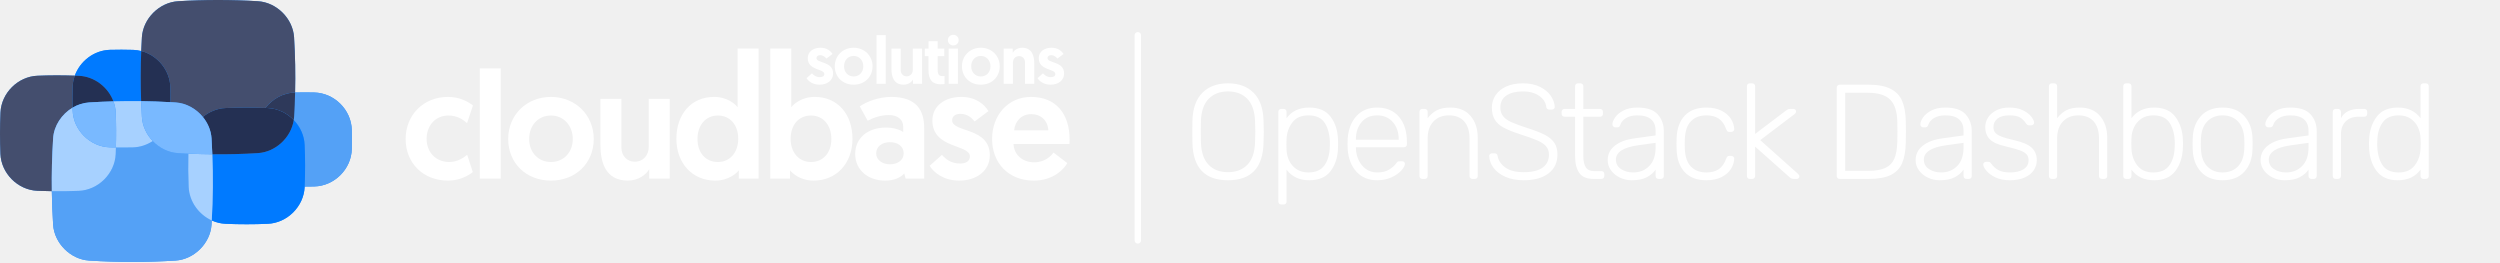
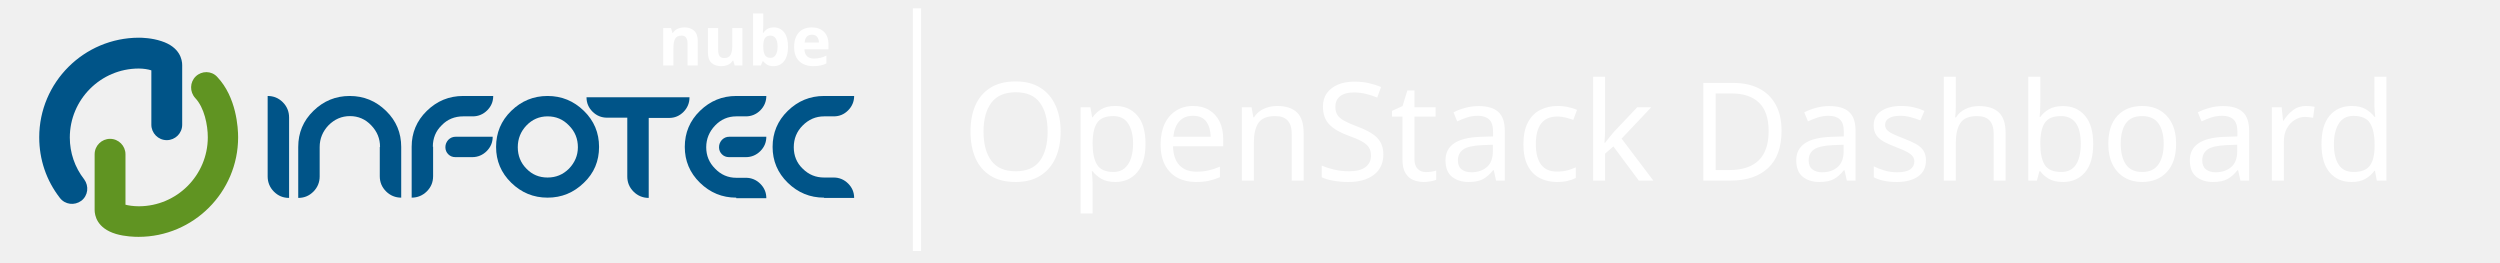
- <svg xmlns="http://www.w3.org/2000/svg" width="390px" height="41px" viewBox="0 0 390 41" version="1.1">
-   <defs />
-   <g id="Page-1" stroke="none" stroke-width="1" fill="none" fill-rule="evenodd">
-     <g id="cloudbase-white-text">
-       <path d="M186.021,22.324 C186.007,21.904 186,21.316 186,20.56 C186,19.804 186.007,19.216 186.021,18.796 C186.077,16.892 186.595,15.45 187.575,14.47 C188.555,13.49 189.885,13 191.565,13 C193.245,13 194.575,13.49 195.555,14.47 C196.535,15.45 197.053,16.892 197.109,18.796 C197.137,19.636 197.151,20.224 197.151,20.56 C197.151,20.896 197.137,21.484 197.109,22.324 C197.011,26.188 195.163,28.12 191.565,28.12 C187.967,28.12 186.119,26.188 186.021,22.324 Z M194.578,25.715 C195.328,24.952 195.73,23.787 195.786,22.219 C195.814,21.379 195.828,20.826 195.828,20.56 C195.828,20.294 195.814,19.741 195.786,18.901 C195.73,17.333 195.324,16.168 194.568,15.405 C193.812,14.641 192.811,14.26 191.565,14.26 C190.319,14.26 189.318,14.641 188.562,15.405 C187.806,16.168 187.4,17.333 187.344,18.901 C187.33,19.321 187.323,19.874 187.323,20.56 C187.323,21.246 187.33,21.799 187.344,22.219 C187.4,23.787 187.802,24.952 188.552,25.715 C189.301,26.479 190.305,26.86 191.565,26.86 C192.825,26.86 193.829,26.479 194.578,25.715 Z M199.547,31.774 C199.463,31.69 199.421,31.578 199.421,31.438 L199.421,17.452 C199.421,17.312 199.463,17.2 199.547,17.116 C199.631,17.032 199.743,16.99 199.883,16.99 L200.24,16.99 C200.38,16.99 200.492,17.032 200.576,17.116 C200.66,17.2 200.702,17.312 200.702,17.452 L200.702,18.439 C201.514,17.333 202.69,16.78 204.23,16.78 C205.742,16.78 206.859,17.259 207.58,18.218 C208.301,19.178 208.682,20.357 208.724,21.757 C208.738,21.897 208.745,22.128 208.745,22.45 C208.745,22.772 208.738,23.003 208.724,23.143 C208.682,24.543 208.301,25.722 207.58,26.681 C206.859,27.641 205.742,28.12 204.23,28.12 C202.704,28.12 201.528,27.567 200.702,26.461 L200.702,31.438 C200.702,31.578 200.66,31.69 200.576,31.774 C200.492,31.858 200.38,31.9 200.24,31.9 L199.883,31.9 C199.743,31.9 199.631,31.858 199.547,31.774 Z M206.593,25.82 C207.118,25.099 207.401,24.172 207.443,23.038 C207.457,22.898 207.464,22.702 207.464,22.45 C207.464,21.148 207.212,20.081 206.708,19.247 C206.204,18.414 205.336,17.998 204.104,17.998 C202.998,17.998 202.165,18.365 201.605,19.101 C201.045,19.836 200.744,20.7 200.702,21.694 L200.681,22.513 L200.702,23.332 C200.716,23.934 200.849,24.504 201.101,25.044 C201.353,25.583 201.731,26.027 202.235,26.377 C202.739,26.727 203.362,26.902 204.104,26.902 C205.238,26.902 206.068,26.542 206.593,25.82 Z M211.625,26.808 C210.813,25.932 210.351,24.76 210.239,23.29 L210.218,22.45 L210.239,21.61 C210.351,20.154 210.809,18.985 211.614,18.103 C212.419,17.221 213.494,16.78 214.838,16.78 C216.294,16.78 217.431,17.263 218.25,18.229 C219.069,19.195 219.479,20.518 219.479,22.198 L219.479,22.513 C219.479,22.653 219.433,22.765 219.342,22.849 C219.251,22.933 219.136,22.975 218.996,22.975 L211.52,22.975 L211.52,23.185 C211.548,23.843 211.698,24.455 211.971,25.023 C212.244,25.59 212.626,26.044 213.116,26.387 C213.606,26.731 214.18,26.902 214.838,26.902 C215.608,26.902 216.234,26.752 216.717,26.451 C217.2,26.149 217.547,25.845 217.757,25.537 C217.883,25.369 217.977,25.264 218.04,25.222 C218.103,25.18 218.219,25.159 218.387,25.159 L218.723,25.159 C218.849,25.159 218.954,25.194 219.038,25.264 C219.122,25.334 219.164,25.425 219.164,25.537 C219.164,25.831 218.978,26.184 218.607,26.598 C218.236,27.011 217.722,27.367 217.064,27.669 C216.406,27.97 215.664,28.12 214.838,28.12 C213.508,28.12 212.437,27.683 211.625,26.808 Z M218.198,21.799 L218.198,21.715 C218.198,20.637 217.893,19.748 217.284,19.048 C216.675,18.348 215.86,17.998 214.838,17.998 C213.816,17.998 213.007,18.348 212.412,19.048 C211.817,19.748 211.52,20.637 211.52,21.715 L211.52,21.799 L218.198,21.799 Z M221.56,27.784 C221.476,27.7 221.434,27.588 221.434,27.448 L221.434,17.452 C221.434,17.312 221.476,17.2 221.56,17.116 C221.644,17.032 221.756,16.99 221.896,16.99 L222.253,16.99 C222.393,16.99 222.505,17.032 222.589,17.116 C222.673,17.2 222.715,17.312 222.715,17.452 L222.715,18.439 C223.135,17.893 223.614,17.48 224.154,17.2 C224.693,16.92 225.389,16.78 226.243,16.78 C227.615,16.78 228.672,17.217 229.414,18.093 C230.156,18.968 230.527,20.098 230.527,21.484 L230.527,27.448 C230.527,27.588 230.485,27.7 230.401,27.784 C230.317,27.868 230.205,27.91 230.065,27.91 L229.708,27.91 C229.568,27.91 229.456,27.868 229.372,27.784 C229.288,27.7 229.246,27.588 229.246,27.448 L229.246,21.589 C229.246,20.455 228.97,19.573 228.417,18.943 C227.863,18.313 227.069,17.998 226.033,17.998 C225.025,17.998 224.22,18.316 223.618,18.953 C223.016,19.591 222.715,20.469 222.715,21.589 L222.715,27.448 C222.715,27.588 222.673,27.7 222.589,27.784 C222.505,27.868 222.393,27.91 222.253,27.91 L221.896,27.91 C221.756,27.91 221.644,27.868 221.56,27.784 Z M234.845,27.584 C234.04,27.227 233.424,26.762 232.997,26.188 C232.57,25.614 232.342,24.998 232.314,24.34 C232.314,24.228 232.356,24.13 232.44,24.046 C232.524,23.962 232.629,23.92 232.755,23.92 L233.175,23.92 C233.427,23.92 233.581,24.06 233.637,24.34 C233.735,25.012 234.12,25.6 234.792,26.104 C235.464,26.608 236.43,26.86 237.69,26.86 C239.02,26.86 240.011,26.619 240.662,26.136 C241.313,25.652 241.638,24.977 241.638,24.109 C241.638,23.577 241.481,23.14 241.166,22.797 C240.851,22.453 240.392,22.153 239.79,21.893 C239.188,21.634 238.278,21.309 237.06,20.917 C235.982,20.567 235.139,20.224 234.53,19.888 C233.921,19.552 233.469,19.139 233.175,18.649 C232.881,18.159 232.734,17.536 232.734,16.78 C232.734,16.066 232.927,15.422 233.312,14.848 C233.697,14.274 234.253,13.823 234.981,13.493 C235.709,13.164 236.577,13 237.585,13 C238.621,13 239.51,13.185 240.252,13.556 C240.994,13.928 241.554,14.396 241.932,14.963 C242.31,15.531 242.513,16.101 242.541,16.675 C242.541,16.787 242.503,16.885 242.426,16.969 C242.349,17.053 242.24,17.095 242.1,17.095 L241.68,17.095 C241.582,17.095 241.484,17.064 241.386,17 C241.288,16.937 241.232,16.829 241.218,16.675 C241.134,15.975 240.76,15.398 240.095,14.943 C239.43,14.487 238.593,14.26 237.585,14.26 C236.507,14.26 235.65,14.47 235.013,14.89 C234.376,15.31 234.057,15.94 234.057,16.78 C234.057,17.326 234.201,17.777 234.488,18.134 C234.775,18.492 235.205,18.799 235.779,19.058 C236.353,19.318 237.2,19.629 238.32,19.993 C239.468,20.357 240.364,20.707 241.008,21.043 C241.652,21.379 242.139,21.785 242.468,22.261 C242.797,22.737 242.961,23.353 242.961,24.109 C242.961,25.369 242.492,26.352 241.554,27.059 C240.616,27.767 239.328,28.12 237.69,28.12 C236.598,28.12 235.65,27.942 234.845,27.584 Z M246.366,26.976 C245.932,26.352 245.715,25.495 245.715,24.403 L245.715,18.208 L244.077,18.208 C243.937,18.208 243.825,18.166 243.741,18.082 C243.657,17.998 243.615,17.886 243.615,17.746 L243.615,17.452 C243.615,17.312 243.657,17.2 243.741,17.116 C243.825,17.032 243.937,16.99 244.077,16.99 L245.715,16.99 L245.715,13.462 C245.715,13.322 245.757,13.21 245.841,13.126 C245.925,13.042 246.037,13 246.177,13 L246.534,13 C246.674,13 246.786,13.042 246.87,13.126 C246.954,13.21 246.996,13.322 246.996,13.462 L246.996,16.99 L249.6,16.99 C249.74,16.99 249.852,17.032 249.936,17.116 C250.02,17.2 250.062,17.312 250.062,17.452 L250.062,17.746 C250.062,17.886 250.02,17.998 249.936,18.082 C249.852,18.166 249.74,18.208 249.6,18.208 L246.996,18.208 L246.996,24.319 C246.996,25.103 247.125,25.694 247.384,26.093 C247.643,26.493 248.074,26.692 248.676,26.692 L249.81,26.692 C249.95,26.692 250.062,26.734 250.146,26.818 C250.23,26.902 250.272,27.014 250.272,27.154 L250.272,27.448 C250.272,27.588 250.23,27.7 250.146,27.784 C250.062,27.868 249.95,27.91 249.81,27.91 L248.571,27.91 C247.535,27.91 246.8,27.599 246.366,26.976 Z M252.689,27.7 C252.115,27.42 251.657,27.042 251.314,26.566 C250.97,26.09 250.799,25.565 250.799,24.991 C250.799,24.067 251.173,23.311 251.923,22.723 C252.672,22.135 253.683,21.757 254.957,21.589 L258.275,21.127 L258.275,20.392 C258.275,19.622 258.041,19.031 257.572,18.617 C257.102,18.204 256.385,17.998 255.419,17.998 C254.705,17.998 254.121,18.138 253.666,18.418 C253.21,18.698 252.92,19.034 252.794,19.426 C252.738,19.594 252.672,19.709 252.595,19.773 C252.518,19.836 252.416,19.867 252.29,19.867 L251.996,19.867 C251.87,19.867 251.762,19.822 251.671,19.73 C251.579,19.639 251.534,19.531 251.534,19.405 C251.534,19.097 251.674,18.737 251.954,18.323 C252.234,17.91 252.668,17.55 253.256,17.242 C253.844,16.934 254.565,16.78 255.419,16.78 C256.917,16.78 257.981,17.137 258.611,17.851 C259.241,18.565 259.556,19.433 259.556,20.455 L259.556,27.448 C259.556,27.588 259.514,27.7 259.43,27.784 C259.346,27.868 259.234,27.91 259.094,27.91 L258.737,27.91 C258.597,27.91 258.485,27.868 258.401,27.784 C258.317,27.7 258.275,27.588 258.275,27.448 L258.275,26.461 C257.967,26.923 257.516,27.315 256.921,27.637 C256.325,27.959 255.538,28.12 254.558,28.12 C253.886,28.12 253.263,27.98 252.689,27.7 Z M257.288,25.894 C257.946,25.222 258.275,24.256 258.275,22.996 L258.275,22.282 L255.566,22.66 C254.418,22.814 253.55,23.08 252.962,23.458 C252.374,23.836 252.08,24.312 252.08,24.886 C252.08,25.53 252.349,26.027 252.888,26.377 C253.428,26.727 254.054,26.902 254.768,26.902 C255.79,26.902 256.63,26.566 257.288,25.894 Z M262.813,26.849 C262.015,26.002 261.595,24.816 261.553,23.29 L261.532,22.45 L261.553,21.61 C261.595,20.084 262.015,18.898 262.813,18.05 C263.611,17.203 264.738,16.78 266.194,16.78 C267.118,16.78 267.906,16.944 268.557,17.273 C269.208,17.603 269.694,18.022 270.016,18.534 C270.338,19.045 270.513,19.573 270.541,20.119 C270.555,20.245 270.513,20.353 270.415,20.445 C270.317,20.536 270.205,20.581 270.079,20.581 L269.785,20.581 C269.645,20.581 269.544,20.55 269.481,20.486 C269.418,20.423 269.351,20.308 269.281,20.14 C269.001,19.37 268.609,18.821 268.105,18.491 C267.601,18.162 266.964,17.998 266.194,17.998 C265.186,17.998 264.385,18.302 263.79,18.912 C263.195,19.521 262.876,20.455 262.834,21.715 L262.813,22.45 L262.834,23.185 C262.876,24.445 263.195,25.379 263.79,25.988 C264.385,26.598 265.186,26.902 266.194,26.902 C266.964,26.902 267.601,26.738 268.105,26.409 C268.609,26.079 269.001,25.53 269.281,24.76 C269.351,24.592 269.418,24.477 269.481,24.413 C269.544,24.35 269.645,24.319 269.785,24.319 L270.079,24.319 C270.205,24.319 270.317,24.364 270.415,24.456 C270.513,24.547 270.555,24.655 270.541,24.781 C270.513,25.327 270.338,25.855 270.016,26.366 C269.694,26.878 269.208,27.297 268.557,27.627 C267.906,27.956 267.118,28.12 266.194,28.12 C264.738,28.12 263.611,27.697 262.813,26.849 Z M272.644,27.784 C272.56,27.7 272.518,27.588 272.518,27.448 L272.518,13.462 C272.518,13.322 272.56,13.21 272.644,13.126 C272.728,13.042 272.84,13 272.98,13 L273.337,13 C273.477,13 273.589,13.042 273.673,13.126 C273.757,13.21 273.799,13.322 273.799,13.462 L273.799,20.896 L278.482,17.347 C278.706,17.179 278.86,17.078 278.944,17.043 C279.028,17.007 279.168,16.99 279.364,16.99 L279.763,16.99 C279.889,16.99 279.99,17.028 280.067,17.105 C280.144,17.183 280.183,17.284 280.183,17.41 C280.183,17.564 280.092,17.704 279.91,17.83 L274.597,21.862 L280.435,27.07 C280.617,27.238 280.708,27.378 280.708,27.49 C280.708,27.616 280.669,27.717 280.592,27.794 C280.515,27.872 280.414,27.91 280.288,27.91 L279.952,27.91 C279.742,27.91 279.588,27.893 279.49,27.858 C279.392,27.822 279.252,27.721 279.07,27.553 L273.799,22.87 L273.799,27.448 C273.799,27.588 273.757,27.7 273.673,27.784 C273.589,27.868 273.477,27.91 273.337,27.91 L272.98,27.91 C272.84,27.91 272.728,27.868 272.644,27.784 Z M286.655,27.784 C286.571,27.7 286.529,27.588 286.529,27.448 L286.529,13.693 C286.529,13.553 286.571,13.438 286.655,13.347 C286.739,13.255 286.851,13.21 286.991,13.21 L291.464,13.21 C292.92,13.21 294.072,13.423 294.919,13.851 C295.766,14.278 296.368,14.904 296.725,15.73 C297.082,16.556 297.274,17.606 297.302,18.88 C297.316,19.3 297.323,19.853 297.323,20.539 C297.323,21.239 297.316,21.799 297.302,22.219 C297.274,23.563 297.082,24.644 296.725,25.463 C296.368,26.283 295.776,26.895 294.95,27.301 C294.124,27.707 292.997,27.91 291.569,27.91 L286.991,27.91 C286.851,27.91 286.739,27.868 286.655,27.784 Z M291.464,26.65 C292.584,26.65 293.466,26.5 294.11,26.198 C294.754,25.897 295.22,25.422 295.507,24.77 C295.794,24.119 295.951,23.234 295.979,22.114 C295.993,21.694 296,21.169 296,20.539 C296,19.923 295.993,19.405 295.979,18.985 C295.951,17.417 295.584,16.273 294.877,15.552 C294.17,14.83 292.997,14.47 291.359,14.47 L287.852,14.47 L287.852,26.65 L291.464,26.65 Z M300.728,27.7 C300.154,27.42 299.695,27.042 299.352,26.566 C299.009,26.09 298.838,25.565 298.838,24.991 C298.838,24.067 299.212,23.311 299.961,22.723 C300.71,22.135 301.722,21.757 302.996,21.589 L306.314,21.127 L306.314,20.392 C306.314,19.622 306.079,19.031 305.61,18.617 C305.141,18.204 304.424,17.998 303.458,17.998 C302.744,17.998 302.159,18.138 301.704,18.418 C301.249,18.698 300.959,19.034 300.833,19.426 C300.777,19.594 300.71,19.709 300.633,19.773 C300.556,19.836 300.455,19.867 300.329,19.867 L300.035,19.867 C299.909,19.867 299.8,19.822 299.709,19.73 C299.618,19.639 299.573,19.531 299.573,19.405 C299.573,19.097 299.713,18.737 299.993,18.323 C300.273,17.91 300.707,17.55 301.295,17.242 C301.883,16.934 302.604,16.78 303.458,16.78 C304.956,16.78 306.02,17.137 306.65,17.851 C307.28,18.565 307.595,19.433 307.595,20.455 L307.595,27.448 C307.595,27.588 307.553,27.7 307.469,27.784 C307.385,27.868 307.273,27.91 307.133,27.91 L306.776,27.91 C306.636,27.91 306.524,27.868 306.44,27.784 C306.356,27.7 306.314,27.588 306.314,27.448 L306.314,26.461 C306.006,26.923 305.554,27.315 304.959,27.637 C304.364,27.959 303.577,28.12 302.597,28.12 C301.925,28.12 301.302,27.98 300.728,27.7 Z M305.327,25.894 C305.985,25.222 306.314,24.256 306.314,22.996 L306.314,22.282 L303.605,22.66 C302.457,22.814 301.589,23.08 301.001,23.458 C300.413,23.836 300.119,24.312 300.119,24.886 C300.119,25.53 300.388,26.027 300.927,26.377 C301.466,26.727 302.093,26.902 302.807,26.902 C303.829,26.902 304.669,26.566 305.327,25.894 Z M311.262,27.658 C310.638,27.35 310.17,27 309.855,26.608 C309.539,26.216 309.382,25.901 309.382,25.663 C309.382,25.537 309.431,25.436 309.529,25.358 C309.627,25.281 309.732,25.243 309.844,25.243 L310.159,25.243 C310.257,25.243 310.337,25.26 310.401,25.296 C310.464,25.331 310.537,25.404 310.621,25.516 C310.929,25.95 311.303,26.289 311.745,26.535 C312.186,26.78 312.791,26.902 313.561,26.902 C314.429,26.902 315.129,26.738 315.661,26.409 C316.193,26.079 316.459,25.607 316.459,24.991 C316.459,24.613 316.351,24.305 316.134,24.067 C315.916,23.829 315.567,23.623 315.084,23.448 C314.6,23.272 313.883,23.073 312.931,22.849 C311.685,22.569 310.835,22.184 310.38,21.694 C309.924,21.204 309.697,20.581 309.697,19.825 C309.697,19.307 309.84,18.817 310.128,18.355 C310.415,17.893 310.841,17.515 311.409,17.221 C311.976,16.927 312.658,16.78 313.456,16.78 C314.296,16.78 315.006,16.923 315.588,17.21 C316.169,17.498 316.602,17.83 316.89,18.208 C317.177,18.586 317.32,18.894 317.32,19.132 C317.32,19.258 317.275,19.359 317.184,19.436 C317.092,19.514 316.984,19.552 316.858,19.552 L316.543,19.552 C316.347,19.552 316.193,19.461 316.081,19.279 C315.801,18.859 315.483,18.541 315.126,18.323 C314.768,18.106 314.212,17.998 313.456,17.998 C312.644,17.998 312.028,18.166 311.608,18.502 C311.188,18.838 310.978,19.279 310.978,19.825 C310.978,20.161 311.062,20.441 311.23,20.665 C311.398,20.889 311.713,21.095 312.175,21.285 C312.637,21.474 313.309,21.666 314.191,21.862 C315.493,22.156 316.41,22.548 316.942,23.038 C317.474,23.528 317.74,24.179 317.74,24.991 C317.74,25.565 317.579,26.09 317.257,26.566 C316.935,27.042 316.459,27.42 315.829,27.7 C315.199,27.98 314.443,28.12 313.561,28.12 C312.651,28.12 311.885,27.966 311.262,27.658 Z M319.758,27.784 C319.674,27.7 319.632,27.588 319.632,27.448 L319.632,13.462 C319.632,13.322 319.674,13.21 319.758,13.126 C319.842,13.042 319.954,13 320.094,13 L320.451,13 C320.591,13 320.703,13.042 320.787,13.126 C320.871,13.21 320.913,13.322 320.913,13.462 L320.913,18.439 C321.333,17.893 321.813,17.48 322.352,17.2 C322.891,16.92 323.587,16.78 324.441,16.78 C325.813,16.78 326.87,17.217 327.612,18.093 C328.354,18.968 328.725,20.098 328.725,21.484 L328.725,27.448 C328.725,27.588 328.683,27.7 328.599,27.784 C328.515,27.868 328.403,27.91 328.263,27.91 L327.906,27.91 C327.766,27.91 327.654,27.868 327.57,27.784 C327.486,27.7 327.444,27.588 327.444,27.448 L327.444,21.589 C327.444,20.455 327.168,19.573 326.615,18.943 C326.062,18.313 325.267,17.998 324.231,17.998 C323.223,17.998 322.418,18.316 321.816,18.953 C321.214,19.591 320.913,20.469 320.913,21.589 L320.913,27.448 C320.913,27.588 320.871,27.7 320.787,27.784 C320.703,27.868 320.591,27.91 320.451,27.91 L320.094,27.91 C319.954,27.91 319.842,27.868 319.758,27.784 Z M332.508,26.461 L332.508,27.448 C332.508,27.588 332.466,27.7 332.382,27.784 C332.298,27.868 332.186,27.91 332.046,27.91 L331.689,27.91 C331.549,27.91 331.437,27.868 331.353,27.784 C331.269,27.7 331.227,27.588 331.227,27.448 L331.227,13.462 C331.227,13.322 331.269,13.21 331.353,13.126 C331.437,13.042 331.549,13 331.689,13 L332.046,13 C332.186,13 332.298,13.042 332.382,13.126 C332.466,13.21 332.508,13.322 332.508,13.462 L332.508,18.439 C333.334,17.333 334.51,16.78 336.036,16.78 C337.548,16.78 338.664,17.273 339.385,18.261 C340.106,19.248 340.488,20.448 340.53,21.862 C340.544,22.002 340.551,22.198 340.551,22.45 C340.551,22.702 340.544,22.898 340.53,23.038 C340.488,24.452 340.106,25.652 339.385,26.64 C338.664,27.627 337.548,28.12 336.036,28.12 C334.496,28.12 333.32,27.567 332.508,26.461 Z M338.398,25.82 C338.923,25.099 339.207,24.172 339.249,23.038 C339.263,22.898 339.27,22.702 339.27,22.45 C339.27,21.148 339.018,20.081 338.514,19.247 C338.01,18.414 337.142,17.998 335.91,17.998 C335.168,17.998 334.545,18.173 334.041,18.523 C333.537,18.873 333.159,19.317 332.907,19.857 C332.655,20.396 332.522,20.966 332.508,21.568 L332.487,22.387 L332.508,23.206 C332.55,24.2 332.851,25.064 333.411,25.799 C333.971,26.535 334.804,26.902 335.91,26.902 C337.044,26.902 337.873,26.542 338.398,25.82 Z M343.336,26.787 C342.53,25.897 342.107,24.746 342.065,23.332 L342.044,22.45 L342.065,21.568 C342.107,20.154 342.53,19.003 343.336,18.113 C344.141,17.224 345.271,16.78 346.727,16.78 C348.183,16.78 349.313,17.224 350.119,18.113 C350.924,19.003 351.347,20.154 351.389,21.568 C351.403,21.708 351.41,22.002 351.41,22.45 C351.41,22.898 351.403,23.192 351.389,23.332 C351.347,24.746 350.924,25.897 350.119,26.787 C349.313,27.676 348.183,28.12 346.727,28.12 C345.271,28.12 344.141,27.676 343.336,26.787 Z M349.132,25.947 C349.741,25.309 350.066,24.403 350.108,23.227 C350.122,23.087 350.129,22.828 350.129,22.45 C350.129,22.072 350.122,21.813 350.108,21.673 C350.066,20.497 349.741,19.591 349.132,18.953 C348.522,18.316 347.721,17.998 346.727,17.998 C345.733,17.998 344.932,18.316 344.323,18.953 C343.713,19.591 343.388,20.497 343.346,21.673 L343.325,22.45 L343.346,23.227 C343.388,24.403 343.713,25.309 344.323,25.947 C344.932,26.584 345.733,26.902 346.727,26.902 C347.721,26.902 348.522,26.584 349.132,25.947 Z M354.541,27.7 C353.967,27.42 353.509,27.042 353.166,26.566 C352.823,26.09 352.651,25.565 352.651,24.991 C352.651,24.067 353.026,23.311 353.775,22.723 C354.524,22.135 355.535,21.757 356.809,21.589 L360.127,21.127 L360.127,20.392 C360.127,19.622 359.893,19.031 359.424,18.617 C358.955,18.204 358.237,17.998 357.271,17.998 C356.557,17.998 355.973,18.138 355.518,18.418 C355.063,18.698 354.772,19.034 354.646,19.426 C354.59,19.594 354.524,19.709 354.447,19.773 C354.37,19.836 354.268,19.867 354.142,19.867 L353.848,19.867 C353.722,19.867 353.614,19.822 353.523,19.73 C353.432,19.639 353.386,19.531 353.386,19.405 C353.386,19.097 353.526,18.737 353.806,18.323 C354.086,17.91 354.52,17.55 355.108,17.242 C355.696,16.934 356.417,16.78 357.271,16.78 C358.769,16.78 359.833,17.137 360.463,17.851 C361.093,18.565 361.408,19.433 361.408,20.455 L361.408,27.448 C361.408,27.588 361.366,27.7 361.282,27.784 C361.198,27.868 361.086,27.91 360.946,27.91 L360.589,27.91 C360.449,27.91 360.337,27.868 360.253,27.784 C360.169,27.7 360.127,27.588 360.127,27.448 L360.127,26.461 C359.819,26.923 359.368,27.315 358.773,27.637 C358.178,27.959 357.39,28.12 356.41,28.12 C355.738,28.12 355.115,27.98 354.541,27.7 Z M359.14,25.894 C359.798,25.222 360.127,24.256 360.127,22.996 L360.127,22.282 L357.418,22.66 C356.27,22.814 355.402,23.08 354.814,23.458 C354.226,23.836 353.932,24.312 353.932,24.886 C353.932,25.53 354.202,26.027 354.741,26.377 C355.28,26.727 355.906,26.902 356.62,26.902 C357.642,26.902 358.482,26.566 359.14,25.894 Z M364.036,27.784 C363.952,27.7 363.91,27.588 363.91,27.448 L363.91,17.473 C363.91,17.333 363.952,17.218 364.036,17.127 C364.12,17.035 364.232,16.99 364.372,16.99 L364.708,16.99 C364.848,16.99 364.963,17.035 365.054,17.127 C365.145,17.218 365.191,17.333 365.191,17.473 L365.191,18.439 C365.695,17.473 366.647,16.99 368.047,16.99 L368.824,16.99 C368.964,16.99 369.076,17.032 369.16,17.116 C369.244,17.2 369.286,17.312 369.286,17.452 L369.286,17.746 C369.286,17.886 369.244,17.998 369.16,18.082 C369.076,18.166 368.964,18.208 368.824,18.208 L367.921,18.208 C367.081,18.208 366.416,18.453 365.926,18.943 C365.436,19.433 365.191,20.098 365.191,20.938 L365.191,27.448 C365.191,27.588 365.145,27.7 365.054,27.784 C364.963,27.868 364.848,27.91 364.708,27.91 L364.372,27.91 C364.232,27.91 364.12,27.868 364.036,27.784 Z M370.727,26.64 C370.005,25.652 369.624,24.452 369.582,23.038 L369.561,22.45 L369.582,21.862 C369.624,20.448 370.005,19.248 370.727,18.261 C371.448,17.273 372.564,16.78 374.076,16.78 C375.602,16.78 376.778,17.333 377.604,18.439 L377.604,13.462 C377.604,13.322 377.646,13.21 377.73,13.126 C377.814,13.042 377.926,13 378.066,13 L378.423,13 C378.563,13 378.675,13.042 378.759,13.126 C378.843,13.21 378.885,13.322 378.885,13.462 L378.885,27.448 C378.885,27.588 378.843,27.7 378.759,27.784 C378.675,27.868 378.563,27.91 378.423,27.91 L378.066,27.91 C377.926,27.91 377.814,27.868 377.73,27.784 C377.646,27.7 377.604,27.588 377.604,27.448 L377.604,26.461 C376.792,27.567 375.616,28.12 374.076,28.12 C372.564,28.12 371.448,27.627 370.727,26.64 Z M376.701,25.799 C377.261,25.064 377.562,24.2 377.604,23.206 C377.618,23.066 377.625,22.793 377.625,22.387 C377.625,21.981 377.618,21.708 377.604,21.568 C377.59,20.966 377.457,20.396 377.205,19.857 C376.953,19.317 376.575,18.873 376.071,18.523 C375.567,18.173 374.944,17.998 374.202,17.998 C373.068,17.998 372.239,18.358 371.714,19.079 C371.188,19.801 370.905,20.728 370.863,21.862 L370.842,22.45 C370.842,23.752 371.094,24.819 371.598,25.652 C372.102,26.486 372.97,26.902 374.202,26.902 C375.308,26.902 376.141,26.535 376.701,25.799 Z" id="OpenStack-Dashboard" fill="#FFFFFF" />
-       <g id="Group">
-         <g id="CBSL-LOGO">
-           <g id="Group-2">
-             <path d="M54.883,20.272 C54.807,17.136 52.171,14.505 49.029,14.429 C48.035,14.405 47.042,14.405 46.049,14.429 C46.045,14.429 46.041,14.43 46.036,14.43 C46.104,11.56 46.053,8.693 45.876,5.82 C45.696,2.897 43.165,0.371 40.237,0.191 C36.079,-0.064 31.933,-0.064 27.775,0.191 C24.847,0.371 22.315,2.897 22.135,5.82 C22.091,6.534 22.058,7.247 22.029,7.961 C21.621,7.855 21.199,7.792 20.768,7.779 C19.561,7.744 18.356,7.742 17.149,7.774 C14.665,7.841 12.483,9.538 11.669,11.802 C9.724,11.733 7.781,11.735 5.836,11.815 C2.795,11.94 0.207,14.516 0.073,17.551 C-0.021,19.706 -0.024,21.858 0.065,24.013 C0.19,27.048 2.771,29.631 5.812,29.764 C6.569,29.797 7.326,29.815 8.083,29.826 C8.108,31.567 8.175,33.309 8.287,35.054 C8.472,37.943 10.996,40.462 13.891,40.647 C18.396,40.934 22.889,40.934 27.394,40.647 C30.289,40.462 32.813,37.943 32.998,35.054 C33.012,34.834 33.023,34.614 33.035,34.394 C33.704,34.698 34.431,34.882 35.187,34.914 C37.383,35.008 39.575,35.008 41.771,34.914 C44.812,34.784 47.395,32.206 47.526,29.17 C47.527,29.149 47.527,29.128 47.528,29.107 C48.028,29.107 48.528,29.101 49.029,29.089 C52.171,29.014 54.807,26.383 54.883,23.246 C54.907,22.255 54.907,21.264 54.883,20.272 L54.883,20.272 Z" id="Shape-Copy" fill="#3C98FC" />
-             <g id="Group">
-               <path d="M17.697,15.811 C19.137,15.771 20.576,15.76 22.016,15.779 C21.919,13.172 21.924,10.568 22.029,7.961 C21.621,7.855 21.199,7.792 20.768,7.779 C19.561,7.744 18.356,7.742 17.149,7.774 C14.665,7.841 12.483,9.538 11.669,11.802 C11.883,11.81 12.096,11.814 12.31,11.823 C14.738,11.93 16.871,13.598 17.697,15.811 L17.697,15.811 Z" id="Shape" fill="#007AFF" />
-               <path d="M8.287,21.576 C8.413,19.6 9.635,17.796 11.321,16.795 C11.299,15.719 11.299,14.643 11.331,13.566 C11.349,12.954 11.468,12.361 11.669,11.802 C9.724,11.733 7.781,11.735 5.836,11.815 C2.795,11.94 0.207,14.516 0.073,17.551 C-0.021,19.706 -0.024,21.858 0.065,24.013 C0.19,27.048 2.771,29.631 5.812,29.764 C6.569,29.797 7.326,29.815 8.083,29.826 C8.044,27.077 8.111,24.329 8.287,21.576 L8.287,21.576 Z" id="Shape" fill="#444E6E" />
-               <path d="M11.321,16.795 C12.1,16.333 12.977,16.041 13.891,15.983 C15.161,15.902 16.429,15.846 17.697,15.811 C16.871,13.598 14.738,11.93 12.31,11.823 C12.096,11.814 11.883,11.81 11.669,11.802 C11.468,12.361 11.349,12.954 11.331,13.566 C11.299,14.643 11.299,15.719 11.321,16.795 L11.321,16.795 Z" id="Shape" fill="#243053" />
-               <path d="M54.883,20.272 C54.807,17.136 52.171,14.505 49.029,14.429 C48.035,14.405 47.042,14.405 46.049,14.429 C46.045,14.429 46.041,14.43 46.036,14.43 C46.006,15.705 45.955,16.981 45.876,18.258 C45.866,18.416 45.849,18.572 45.825,18.727 C46.818,19.758 47.462,21.124 47.526,22.599 C47.619,24.77 47.62,26.937 47.528,29.107 C48.028,29.107 48.528,29.101 49.029,29.089 C52.171,29.014 54.807,26.383 54.883,23.246 C54.907,22.255 54.907,21.264 54.883,20.272 L54.883,20.272 Z" id="Shape" fill="#54A1F6" />
-               <path d="M47.526,22.599 C47.462,21.124 46.818,19.758 45.825,18.727 C45.421,21.443 43.013,23.71 40.247,23.885 C40.244,23.886 40.24,23.886 40.237,23.886 C37.864,24.032 35.495,24.091 33.125,24.071 C33.264,27.513 33.234,30.95 33.035,34.394 C33.704,34.698 34.431,34.882 35.187,34.914 C37.383,35.008 39.575,35.008 41.771,34.914 C44.812,34.784 47.395,32.206 47.526,29.17 C47.527,29.149 47.527,29.128 47.528,29.107 C47.62,26.937 47.619,24.77 47.526,22.599 L47.526,22.599 Z" id="Shape" fill="#007AFF" />
-               <path d="M26.571,13.586 C26.592,14.37 26.593,15.154 26.585,15.938 C26.855,15.953 27.125,15.966 27.394,15.983 C29.06,16.089 30.602,16.97 31.648,18.248 C32.632,17.431 33.866,16.912 35.187,16.855 C37.263,16.766 39.337,16.765 41.412,16.844 C42.489,15.426 44.173,14.479 46.036,14.43 C46.104,11.56 46.053,8.693 45.876,5.82 C45.696,2.897 43.165,0.371 40.237,0.191 C36.079,-0.064 31.933,-0.064 27.775,0.191 C24.847,0.371 22.315,2.897 22.135,5.82 C22.091,6.534 22.058,7.247 22.029,7.961 C24.547,8.612 26.499,10.925 26.571,13.586 L26.571,13.586 Z" id="Shape" fill="#444E6E" />
-               <path d="M22.016,15.778 C23.538,15.798 25.061,15.852 26.585,15.938 C26.593,15.154 26.592,14.37 26.571,13.586 C26.499,10.925 24.547,8.612 22.029,7.961 C21.924,10.568 21.919,13.172 22.016,15.778 L22.016,15.778 Z" id="Shape" fill="#243053" />
-               <path d="M41.412,16.844 C41.532,16.849 41.651,16.85 41.771,16.855 C43.334,16.923 44.775,17.637 45.825,18.727 C45.849,18.572 45.866,18.416 45.876,18.258 C45.955,16.981 46.006,15.705 46.036,14.43 C44.173,14.479 42.489,15.426 41.412,16.844 L41.412,16.844 Z" id="Shape" fill="#2E395A" />
-               <path d="M41.771,16.855 C41.651,16.85 41.532,16.849 41.412,16.844 C39.337,16.765 37.263,16.766 35.187,16.855 C33.866,16.912 32.632,17.431 31.648,18.248 C32.419,19.191 32.92,20.35 32.998,21.576 C33.052,22.408 33.092,23.24 33.125,24.071 C35.495,24.091 37.864,24.032 40.237,23.886 C40.24,23.886 40.244,23.886 40.247,23.885 C43.013,23.71 45.421,21.443 45.825,18.727 C44.775,17.637 43.334,16.923 41.771,16.855 L41.771,16.855 Z" id="Shape" fill="#243053" />
-               <path d="M29.432,29.17 C29.358,27.437 29.344,25.705 29.388,23.972 C28.85,23.948 28.313,23.919 27.775,23.886 C26.263,23.794 24.859,23.075 23.828,22 C22.928,22.596 21.869,22.959 20.747,22.989 C19.859,23.013 18.971,23.012 18.083,22.999 C18.073,23.345 18.064,23.691 18.049,24.036 C17.915,27.072 15.327,29.648 12.286,29.773 C10.884,29.83 9.484,29.845 8.083,29.826 C8.108,31.567 8.175,33.309 8.287,35.054 C8.472,37.943 10.996,40.462 13.891,40.647 C18.396,40.934 22.889,40.934 27.394,40.647 C30.289,40.462 32.813,37.943 32.998,35.054 C33.012,34.834 33.023,34.614 33.035,34.394 C31.014,33.474 29.53,31.451 29.432,29.17 L29.432,29.17 Z" id="Shape" fill="#54A1F6" />
-               <path d="M22.016,15.778 C20.576,15.76 19.137,15.771 17.697,15.811 C17.906,16.37 18.032,16.963 18.057,17.575 C18.132,19.384 18.138,21.191 18.083,22.999 C18.971,23.012 19.859,23.013 20.747,22.989 C21.869,22.959 22.928,22.596 23.828,22 C22.861,20.992 22.222,19.672 22.135,18.258 C22.085,17.431 22.047,16.605 22.016,15.778 L22.016,15.778 Z" id="Shape" fill="#A7D1FF" />
-               <path d="M12.286,29.773 C15.327,29.648 17.915,27.072 18.049,24.036 C18.064,23.691 18.073,23.345 18.083,22.999 C17.765,22.995 17.447,22.994 17.129,22.985 C14.031,22.893 11.409,20.27 11.326,17.177 C11.323,17.05 11.324,16.923 11.321,16.795 C9.635,17.796 8.413,19.6 8.287,21.576 C8.111,24.329 8.044,27.077 8.083,29.826 C9.484,29.845 10.884,29.83 12.286,29.773 L12.286,29.773 Z" id="Shape" fill="#A7D1FF" />
-               <path d="M18.057,17.575 C18.032,16.963 17.906,16.37 17.697,15.811 C16.429,15.847 15.161,15.902 13.891,15.983 C12.977,16.041 12.1,16.333 11.321,16.795 C11.324,16.923 11.323,17.05 11.326,17.177 C11.409,20.27 14.031,22.893 17.129,22.985 C17.447,22.994 17.765,22.995 18.083,22.999 C18.138,21.191 18.132,19.384 18.057,17.575 L18.057,17.575 Z" id="Shape" fill="#79B9FF" />
-               <path d="M33.125,24.071 C31.88,24.06 30.634,24.029 29.388,23.972 C29.344,25.705 29.358,27.437 29.432,29.17 C29.53,31.451 31.014,33.474 33.035,34.394 C33.234,30.95 33.264,27.513 33.125,24.071 L33.125,24.071 Z" id="Shape" fill="#A7D1FF" />
-               <path d="M32.998,21.576 C32.92,20.35 32.419,19.191 31.648,18.248 C30.602,16.97 29.06,16.089 27.394,15.983 C27.125,15.966 26.855,15.953 26.585,15.938 C25.061,15.852 23.538,15.798 22.016,15.779 C22.047,16.605 22.084,17.431 22.135,18.258 C22.222,19.672 22.861,20.992 23.828,22 C24.859,23.075 26.263,23.794 27.775,23.886 C28.313,23.919 28.85,23.948 29.388,23.972 C30.634,24.029 31.88,24.06 33.125,24.071 C33.092,23.24 33.052,22.408 32.998,21.576 L32.998,21.576 Z" id="Shape" fill="#79B9FF" />
-             </g>
-           </g>
-         </g>
-         <g id="Group-3" transform="translate(63.23355, 5.394737)" fill="#FFFFFF">
-           <path d="M9.647,18.761 L10.524,21.448 C9.813,22.019 8.462,22.78 6.66,22.78 C2.797,22.78 0.047,20.069 0.047,16.288 C0.047,12.507 2.868,9.724 6.637,9.724 C8.462,9.724 9.742,10.438 10.548,11.056 L9.623,13.814 C9.078,13.315 8.13,12.625 6.731,12.625 C4.622,12.625 3.318,14.266 3.318,16.264 C3.318,18.38 4.788,19.879 6.85,19.879 C8.106,19.879 9.102,19.212 9.647,18.761 L9.647,18.761 Z" id="Shape" />
-           <polygon id="Shape" points="11.613 5.277 14.884 5.277 14.884 22.471 11.613 22.471" />
-           <path d="M22.706,9.724 C26.498,9.724 29.39,12.53 29.39,16.288 C29.39,20.045 26.593,22.78 22.706,22.78 C18.842,22.78 16.045,20.045 16.045,16.288 C16.045,12.507 18.937,9.724 22.706,9.724 L22.706,9.724 Z M22.706,19.879 C24.673,19.879 26.119,18.404 26.119,16.288 C26.119,14.171 24.673,12.625 22.706,12.625 C20.739,12.625 19.316,14.147 19.316,16.288 C19.316,18.404 20.762,19.879 22.706,19.879 L22.706,19.879 Z" id="Shape" />
-           <path d="M30.432,17.215 L30.432,10.033 L33.703,10.033 L33.703,17.595 C33.703,18.975 34.651,19.831 35.765,19.831 C37.116,19.831 37.969,18.832 37.969,17.5 L37.969,10.033 L41.24,10.033 L41.24,22.471 L38.04,22.471 L38.04,21.02 C37.519,21.876 36.334,22.78 34.722,22.78 C31.19,22.78 30.432,19.854 30.432,17.215 L30.432,17.215 Z" id="Shape" />
-           <path d="M55.105,22.471 L52.024,22.471 L52.024,21.186 C51.692,21.591 50.46,22.78 48.35,22.78 C44.795,22.78 42.283,20.092 42.283,16.264 C42.283,12.411 44.606,9.724 48.161,9.724 C50.294,9.724 51.526,10.913 51.835,11.341 L51.835,2.172 L55.105,2.172 L55.105,22.471 L55.105,22.471 Z M48.753,12.625 C46.857,12.625 45.577,14.124 45.577,16.288 C45.577,18.499 46.904,19.879 48.753,19.879 C50.744,19.879 51.929,18.261 51.929,16.288 C51.929,13.957 50.555,12.625 48.753,12.625 L48.753,12.625 Z" id="Shape" />
-           <path d="M56.93,2.172 L60.2,2.172 L60.2,11.341 C60.509,10.913 61.741,9.724 63.874,9.724 C67.43,9.724 69.752,12.411 69.752,16.264 C69.752,20.092 67.24,22.78 63.685,22.78 C61.575,22.78 60.343,21.591 60.011,21.186 L60.011,22.471 L56.93,22.471 L56.93,2.172 L56.93,2.172 Z M63.282,19.879 C65.131,19.879 66.458,18.499 66.458,16.288 C66.458,14.124 65.178,12.625 63.282,12.625 C61.48,12.625 60.106,13.957 60.106,16.288 C60.106,18.261 61.291,19.879 63.282,19.879 L63.282,19.879 Z" id="Shape" />
-           <path d="M74.99,14.504 C76.246,14.504 77.218,14.884 77.668,15.194 L77.668,14.385 C77.668,13.291 76.862,12.554 75.417,12.554 C74.184,12.554 73.046,12.958 72.122,13.434 L70.89,11.198 C72.004,10.438 73.876,9.724 75.772,9.724 C79.754,9.724 80.939,11.817 80.939,14.599 L80.939,22.471 L78.048,22.471 L77.834,21.662 C77.194,22.352 76.246,22.78 74.824,22.78 C72.312,22.78 70.178,21.234 70.178,18.618 C70.178,16.168 72.098,14.504 74.99,14.504 L74.99,14.504 Z M75.606,20.235 C76.839,20.235 77.739,19.569 77.739,18.523 C77.739,17.429 76.839,16.787 75.583,16.787 C74.326,16.787 73.449,17.5 73.449,18.523 C73.449,19.545 74.374,20.235 75.606,20.235 L75.606,20.235 Z" id="Shape" />
-           <path d="M81.792,20.473 L83.712,18.761 C84.328,19.474 85.158,20.116 86.556,20.116 C87.48,20.116 88.073,19.712 88.073,18.999 C88.073,17.096 82.219,17.833 82.219,13.41 C82.219,11.103 84.186,9.724 86.722,9.724 C89.068,9.724 90.372,10.96 90.965,11.935 L88.808,13.553 C88.429,13.077 87.741,12.364 86.58,12.364 C85.821,12.364 85.3,12.744 85.3,13.362 C85.3,15.336 91.178,14.385 91.178,18.832 C91.178,21.258 89.092,22.78 86.414,22.78 C83.973,22.78 82.456,21.543 81.792,20.473 L81.792,20.473 Z" id="Shape" />
-           <path d="M97.601,9.724 C101.44,9.724 103.621,12.292 103.621,16.359 C103.621,16.597 103.621,16.835 103.597,17.072 L94.875,17.072 C94.946,18.737 96.273,19.926 98.098,19.926 C99.781,19.926 100.753,18.927 101.109,18.404 L103.265,20.045 C102.791,20.925 101.132,22.78 98.051,22.78 C94.069,22.78 91.533,20.021 91.533,16.288 C91.533,12.53 94.069,9.724 97.601,9.724 L97.601,9.724 Z M100.303,14.932 C100.232,13.41 99.141,12.411 97.648,12.411 C96.107,12.411 95.112,13.505 94.97,14.932 L100.303,14.932 L100.303,14.932 Z" id="Shape" />
-           <path d="M62.587,6.797 L63.435,6.041 C63.706,6.356 64.073,6.64 64.69,6.64 C65.098,6.64 65.36,6.461 65.36,6.146 C65.36,5.306 62.775,5.632 62.775,3.679 C62.775,2.66 63.644,2.052 64.764,2.052 C65.8,2.052 66.375,2.597 66.637,3.028 L65.684,3.742 C65.517,3.532 65.214,3.217 64.701,3.217 C64.366,3.217 64.136,3.385 64.136,3.658 C64.136,4.529 66.731,4.109 66.731,6.073 C66.731,7.144 65.81,7.816 64.628,7.816 C63.55,7.816 62.88,7.27 62.587,6.797 L62.587,6.797 Z" id="Shape" />
-           <path d="M69.933,2.052 C71.607,2.052 72.884,3.29 72.884,4.949 C72.884,6.608 71.649,7.816 69.933,7.816 C68.227,7.816 66.992,6.608 66.992,4.949 C66.992,3.28 68.269,2.052 69.933,2.052 L69.933,2.052 Z M69.933,6.535 C70.802,6.535 71.44,5.884 71.44,4.949 C71.44,4.015 70.802,3.332 69.933,3.332 C69.064,3.332 68.437,4.004 68.437,4.949 C68.437,5.884 69.075,6.535 69.933,6.535 L69.933,6.535 Z" id="Shape" />
-           <polygon id="Shape" points="73.501 0.088 74.945 0.088 74.945 7.679 73.501 7.679" />
-           <path d="M75.834,5.359 L75.834,2.188 L77.278,2.188 L77.278,5.527 C77.278,6.136 77.697,6.514 78.189,6.514 C78.785,6.514 79.162,6.073 79.162,5.485 L79.162,2.188 L80.606,2.188 L80.606,7.679 L79.193,7.679 L79.193,7.039 C78.963,7.417 78.44,7.816 77.728,7.816 C76.169,7.816 75.834,6.524 75.834,5.359 L75.834,5.359 Z" id="Shape" />
-           <path d="M81.621,1.033 L83.044,1.033 L83.044,2.188 L84.07,2.188 L84.07,3.364 L83.044,3.364 L83.044,5.485 C83.044,6.304 83.296,6.472 83.85,6.472 C83.944,6.472 83.997,6.472 84.112,6.461 L84.112,7.7 C84.112,7.7 83.892,7.753 83.494,7.753 C82.186,7.753 81.611,7.018 81.611,5.527 L81.611,3.364 L81.035,3.364 L81.035,2.188 L81.621,2.188 L81.621,1.033 L81.621,1.033 Z" id="Shape" />
-           <path d="M85.472,0.036 C85.953,0.036 86.319,0.393 86.319,0.865 C86.319,1.338 85.953,1.695 85.472,1.695 C85.001,1.695 84.635,1.338 84.635,0.865 C84.635,0.393 85.001,0.036 85.472,0.036 L85.472,0.036 Z M84.76,2.188 L86.204,2.188 L86.204,7.679 L84.76,7.679 L84.76,2.188 L84.76,2.188 Z" id="Shape" />
-           <path d="M89.772,2.052 C91.447,2.052 92.724,3.29 92.724,4.949 C92.724,6.608 91.489,7.816 89.772,7.816 C88.067,7.816 86.832,6.608 86.832,4.949 C86.832,3.28 88.109,2.052 89.772,2.052 L89.772,2.052 Z M89.772,6.535 C90.641,6.535 91.28,5.884 91.28,4.949 C91.28,4.015 90.641,3.332 89.772,3.332 C88.904,3.332 88.276,4.004 88.276,4.949 C88.276,5.884 88.914,6.535 89.772,6.535 L89.772,6.535 Z" id="Shape" />
-           <path d="M98.112,4.508 L98.112,7.679 L96.668,7.679 L96.668,4.341 C96.668,3.731 96.25,3.354 95.758,3.354 C95.162,3.354 94.785,3.794 94.785,4.383 L94.785,7.679 L93.34,7.679 L93.34,2.188 L94.753,2.188 L94.753,2.828 C94.984,2.451 95.507,2.052 96.218,2.052 C97.778,2.052 98.112,3.343 98.112,4.508 L98.112,4.508 Z" id="Shape" />
-           <path d="M98.625,6.797 L99.473,6.041 C99.745,6.356 100.111,6.64 100.728,6.64 C101.137,6.64 101.398,6.461 101.398,6.146 C101.398,5.306 98.813,5.632 98.813,3.679 C98.813,2.66 99.682,2.052 100.802,2.052 C101.838,2.052 102.414,2.597 102.675,3.028 L101.723,3.742 C101.555,3.532 101.252,3.217 100.739,3.217 C100.404,3.217 100.174,3.385 100.174,3.658 C100.174,4.529 102.769,4.109 102.769,6.073 C102.769,7.144 101.848,7.816 100.666,7.816 C99.588,7.816 98.918,7.27 98.625,6.797 L98.625,6.797 Z" id="Shape" />
-         </g>
-       </g>
-       <rect id="Rectangle" fill="#FFFFFF" x="177" y="5" width="1" height="33" rx="0.5" />
-     </g>
+ <svg xmlns="http://www.w3.org/2000/svg" version="1.1" id="Capa_1" x="0px" y="0px" viewBox="0 0 390 41" xml:space="preserve" width="390" height="41">
+   <defs id="defs27" />
+   <style type="text/css" id="style2">
+ 	.st0{fill-rule:evenodd;clip-rule:evenodd;fill:#005488;}
+ 	.st1{fill-rule:evenodd;clip-rule:evenodd;fill:#609422;}
+ </style>
+   <g id="g22" transform="matrix(0.4077207,0,0,0.4077207,-0.03702667,2.659452)">
+     <path class="st0" d="m 110.7,38.4 c 0,-2.2 -0.8,-4.2 -2.4,-5.8 -1.6,-1.6 -3.5,-2.4 -5.8,-2.4 V 61 c 0,2.2 0.8,4.2 2.4,5.8 1.6,1.6 3.5,2.4 5.8,2.4 z" id="path4" style="clip-rule:evenodd;fill:#005488;fill-rule:evenodd" />
+     <path class="st0" d="m 145.5,49.7 c 0,-3.2 -1.1,-5.9 -3.4,-8.3 -2.2,-2.3 -4.9,-3.5 -8.1,-3.5 -3.2,0 -5.9,1.2 -8.2,3.5 -2.2,2.3 -3.4,5.1 -3.4,8.3 V 61 c 0,2.2 -0.8,4.2 -2.4,5.8 -1.6,1.6 -3.5,2.4 -5.8,2.4 V 49.7 c 0,-5.4 1.9,-10 5.8,-13.8 3.9,-3.8 8.5,-5.7 13.9,-5.7 5.4,0 10,1.9 13.9,5.7 3.9,3.8 5.8,8.4 5.8,13.8 v 19.4 c -2.2,0 -4.2,-0.8 -5.8,-2.4 -1.6,-1.6 -2.4,-3.5 -2.4,-5.8 V 49.7 Z" id="path6" style="clip-rule:evenodd;fill:#005488;fill-rule:evenodd" />
+     <path class="st0" d="m 174.4,45.8 h 14.2 c 0,2.2 -0.8,4 -2.3,5.5 -1.5,1.5 -3.4,2.3 -5.5,2.3 h -6.5 c -1.1,0 -2,-0.4 -2.7,-1.1 -0.7,-0.7 -1.1,-1.6 -1.1,-2.7 0,-1.1 0.4,-2 1.1,-2.8 0.8,-0.8 1.7,-1.2 2.8,-1.2 z m -8.7,3.8 c 0,-3.2 1.1,-6 3.4,-8.2 2.2,-2.3 5,-3.4 8.2,-3.4 h 3.7 c 2.1,0 4,-0.8 5.5,-2.3 1.5,-1.5 2.3,-3.3 2.3,-5.5 h -11.5 c -5.4,0 -10,1.9 -13.9,5.7 -3.9,3.8 -5.8,8.4 -5.8,13.7 v 19.5 c 2.2,0 4.2,-0.8 5.8,-2.4 1.6,-1.6 2.4,-3.5 2.4,-5.8 V 49.6 Z" id="path8" style="clip-rule:evenodd;fill:#005488;fill-rule:evenodd" />
+     <path class="st0" d="m 209.6,30.2 c 5.4,0 10,1.9 13.9,5.7 3.9,3.8 5.8,8.4 5.8,13.8 0,5.4 -1.9,10 -5.8,13.7 -3.9,3.8 -8.5,5.7 -13.9,5.7 -5.4,0 -10,-1.9 -13.9,-5.7 -3.9,-3.8 -5.8,-8.4 -5.8,-13.7 0,-5.4 1.9,-10 5.8,-13.8 3.9,-3.8 8.5,-5.7 13.9,-5.7 z m 0,7.8 c -3.2,0 -5.9,1.2 -8.1,3.5 -2.2,2.3 -3.3,5.1 -3.3,8.3 0,3.2 1.1,6 3.3,8.2 2.2,2.3 4.9,3.4 8.1,3.4 3.2,0 5.9,-1.1 8.2,-3.4 2.2,-2.3 3.4,-5 3.4,-8.2 0,-3.2 -1.1,-6 -3.4,-8.3 -2.3,-2.4 -5,-3.5 -8.2,-3.5 z" id="path10" style="clip-rule:evenodd;fill:#005488;fill-rule:evenodd" />
+     <path class="st0" d="m 263.9,30.8 c 0,2.1 -0.8,4 -2.3,5.5 -1.5,1.5 -3.3,2.3 -5.5,2.3 h -7.8 v 30.6 c -2.2,0 -4.2,-0.8 -5.8,-2.4 -1.6,-1.6 -2.4,-3.5 -2.4,-5.8 V 38.5 h -7.8 c -2.1,0 -4,-0.8 -5.5,-2.3 -1.5,-1.5 -2.3,-3.3 -2.3,-5.5 h 39.4 z" id="path12" style="clip-rule:evenodd;fill:#005488;fill-rule:evenodd" />
+     <path class="st0" d="m 281.8,69.1 c -5.4,0 -10,-1.9 -13.9,-5.7 -3.9,-3.8 -5.8,-8.4 -5.8,-13.7 0,-5.4 1.9,-10 5.8,-13.8 3.9,-3.8 8.5,-5.7 13.9,-5.7 h 11.5 c 0,2.1 -0.8,4 -2.3,5.5 -1.5,1.5 -3.4,2.3 -5.5,2.3 h -3.7 c -3.2,0 -5.9,1.2 -8.1,3.5 -2.2,2.3 -3.4,5.1 -3.4,8.3 0,3.2 1.1,5.9 3.4,8.2 2.2,2.3 4.9,3.5 8.1,3.5 h 3.7 c 2.1,0 4,0.8 5.5,2.3 1.5,1.5 2.3,3.3 2.3,5.5 h -11.5 z m -2.7,-23.3 h 14.2 c 0,2.2 -0.8,4 -2.3,5.5 -1.5,1.5 -3.4,2.3 -5.5,2.3 H 279 c -1.1,0 -2,-0.4 -2.7,-1.1 -0.7,-0.7 -1.1,-1.6 -1.1,-2.7 0,-1.1 0.4,-2 1.1,-2.8 0.8,-0.8 1.7,-1.2 2.8,-1.2 z" id="path14" style="clip-rule:evenodd;fill:#005488;fill-rule:evenodd" />
+     <path class="st0" d="m 315.4,69.1 c -5.4,0 -10,-1.9 -13.9,-5.7 -3.9,-3.8 -5.8,-8.4 -5.8,-13.7 0,-5.4 1.9,-10 5.8,-13.8 3.9,-3.8 8.5,-5.7 13.9,-5.7 h 11.5 c 0,2.1 -0.8,4 -2.3,5.5 -1.5,1.5 -3.3,2.3 -5.5,2.3 h -3.7 c -3.2,0 -5.9,1.2 -8.2,3.5 -2.3,2.3 -3.4,5.1 -3.4,8.3 0,3.2 1.1,6 3.4,8.2 2.3,2.3 5,3.4 8.2,3.4 h 3.7 c 2.1,0 4,0.8 5.5,2.3 1.5,1.5 2.3,3.3 2.3,5.5 h -11.5 z" id="path16" style="clip-rule:evenodd;fill:#005488;fill-rule:evenodd" />
+     <path class="st0" d="m 15.1,46 c 0,8.5 2.7,16.5 7.9,23.2 2,2.6 5.6,3 8.2,1.1 2.6,-2 3,-5.6 1.1,-8.2 -3.6,-4.6 -5.5,-10.2 -5.5,-16 0,-14.5 11.8,-26.4 26.4,-26.4 1.8,0 3.6,0.3 4.8,0.7 0,3.2 0,20.8 0,20.8 0,3.2 2.6,5.9 5.9,5.9 3.2,0 5.9,-2.6 5.9,-5.9 V 18.4 c 0,-2 -0.8,-6.9 -8,-9.2 C 58.2,8 54.4,7.9 53.3,7.9 32.2,7.9 15.1,25 15.1,46 Z" id="path18" style="clip-rule:evenodd;fill:#005488;fill-rule:evenodd" />
+     <path class="st1" d="m 75,22.7 c -2.3,2.2 -2.4,5.9 -0.2,8.3 3.5,3.7 4.8,10.4 4.8,15 0,14.5 -11.8,26.4 -26.4,26.4 -2.1,0 -4,-0.3 -5.1,-0.6 0,-3.2 0,-19.3 0,-19.3 0,-3.2 -2.6,-5.9 -5.9,-5.9 -3.2,0 -5.9,2.6 -5.9,5.9 v 21.3 c 0,2 0.8,7 8.2,9.2 3.4,1 7.1,1.1 8.6,1.1 21,0 38.1,-17.1 38.1,-38.1 0,-3.5 -0.6,-15.3 -8,-23.1 C 81,20.5 77.3,20.5 75,22.7 Z" id="path20" style="clip-rule:evenodd;fill:#609422;fill-rule:evenodd" />
  </g>
+   <rect style="fill:#ffffff;stroke-width:1.055" id="rect3720" width="1.283" height="37.846" x="142.404" y="1.305" />
+   <text xml:space="preserve" style="font-style:normal;font-weight:normal;font-size:26.667px;line-height:1.25;font-family:sans-serif;letter-spacing:0px;word-spacing:0px;fill:#000000;fill-opacity:1;stroke:none;" x="185.382" y="33.944" id="text3724">
+     <tspan id="tspan3722" x="185.382" y="62.256" />
+   </text>
+   <text xml:space="preserve" style="font-style:normal;font-weight:normal;font-size:32px;line-height:1.25;font-family:sans-serif;letter-spacing:0px;word-spacing:0px;fill:#ffffff;fill-opacity:0.98;stroke:#000000;stroke-opacity:1;" x="180.25" y="34.585" id="text3728">
+     <tspan id="tspan3726" x="180.25" y="62.898" />
+   </text>
+   <text xml:space="preserve" style="font-style:normal;font-variant:normal;font-weight:normal;font-stretch:normal;font-size:21.333px;line-height:1.25;font-family:sans-serif;-inkscape-font-specification:sans-serif;letter-spacing:0px;word-spacing:0px;fill:#ffffff;fill-opacity:1;stroke:none;stroke-opacity:1" x="150.102" y="28.171" id="text4537">
+     <tspan id="tspan4535" x="150.102" y="28.171">OpenStack Dashboard</tspan>
+   </text>
+   <text xml:space="preserve" style="font-style:normal;font-variant:normal;font-weight:bold;font-stretch:normal;font-size:10.667px;line-height:1.25;font-family:sans-serif;-inkscape-font-specification:'sans-serif Bold';letter-spacing:0px;word-spacing:0px;fill:#ffffff;fill-opacity:1;stroke:none" x="102.634" y="10.21" id="text4541">
+     <tspan id="tspan4539" x="102.634" y="10.21">nube</tspan>
+   </text>
</svg>
